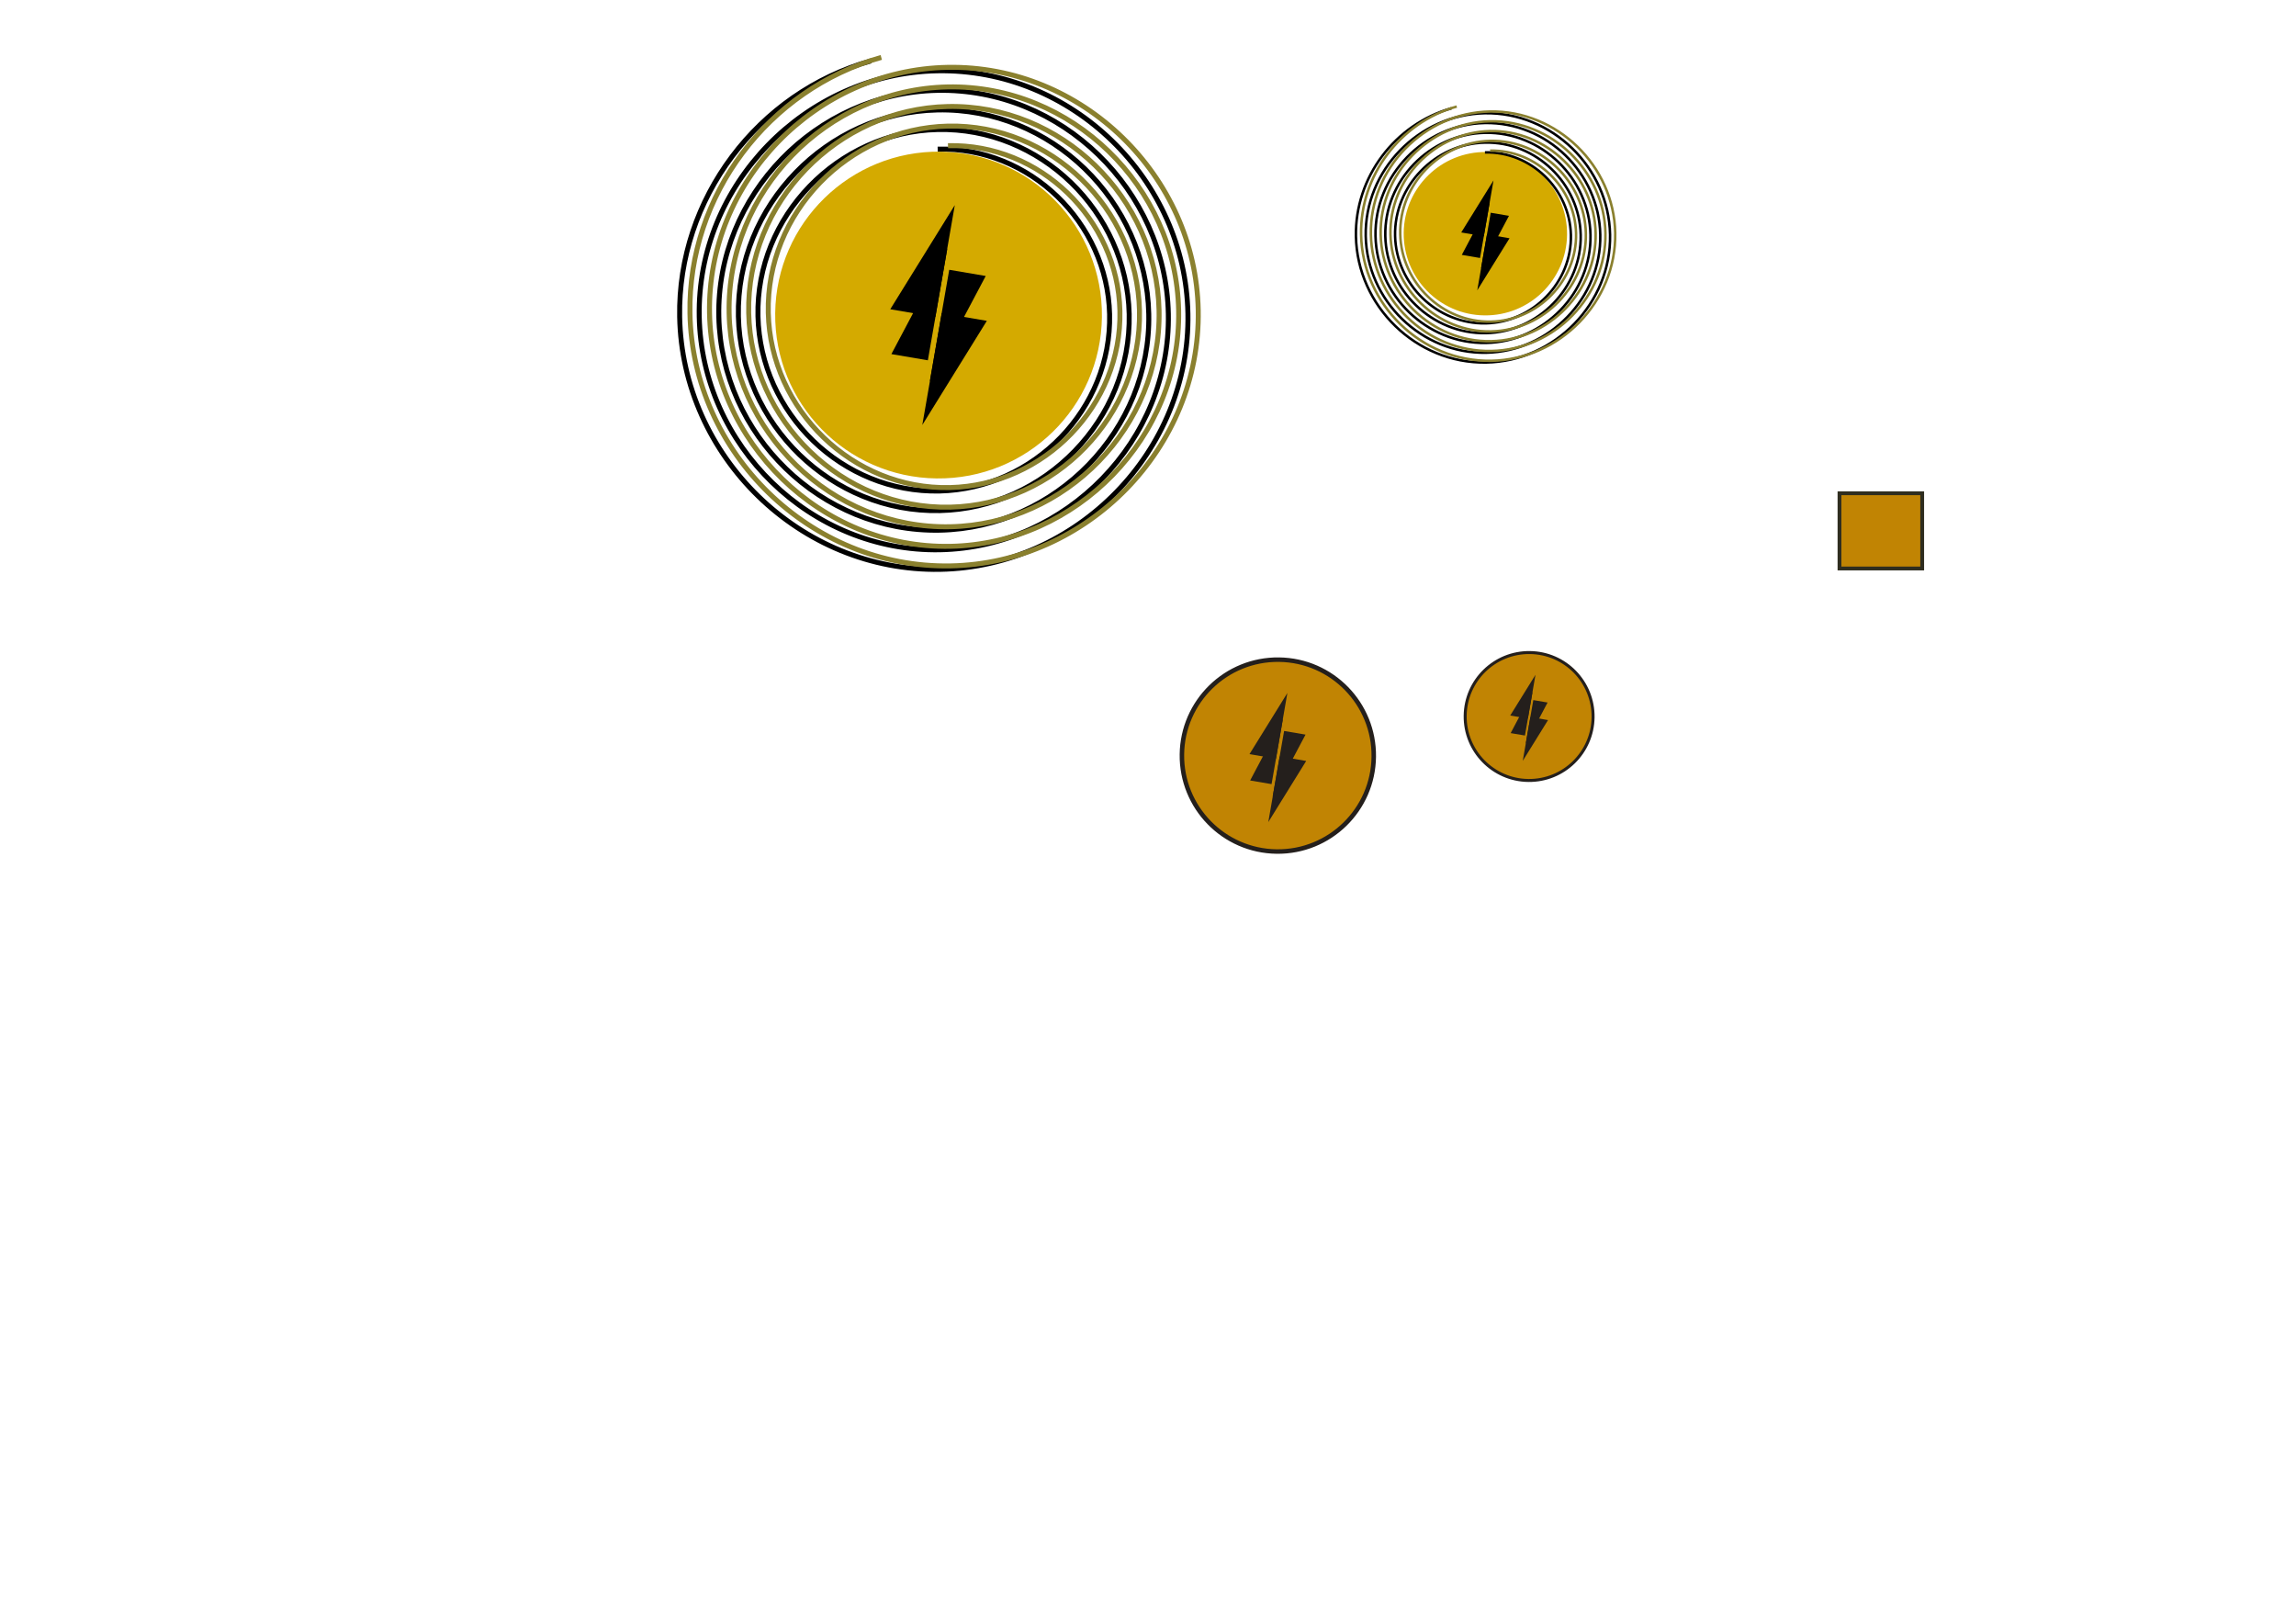
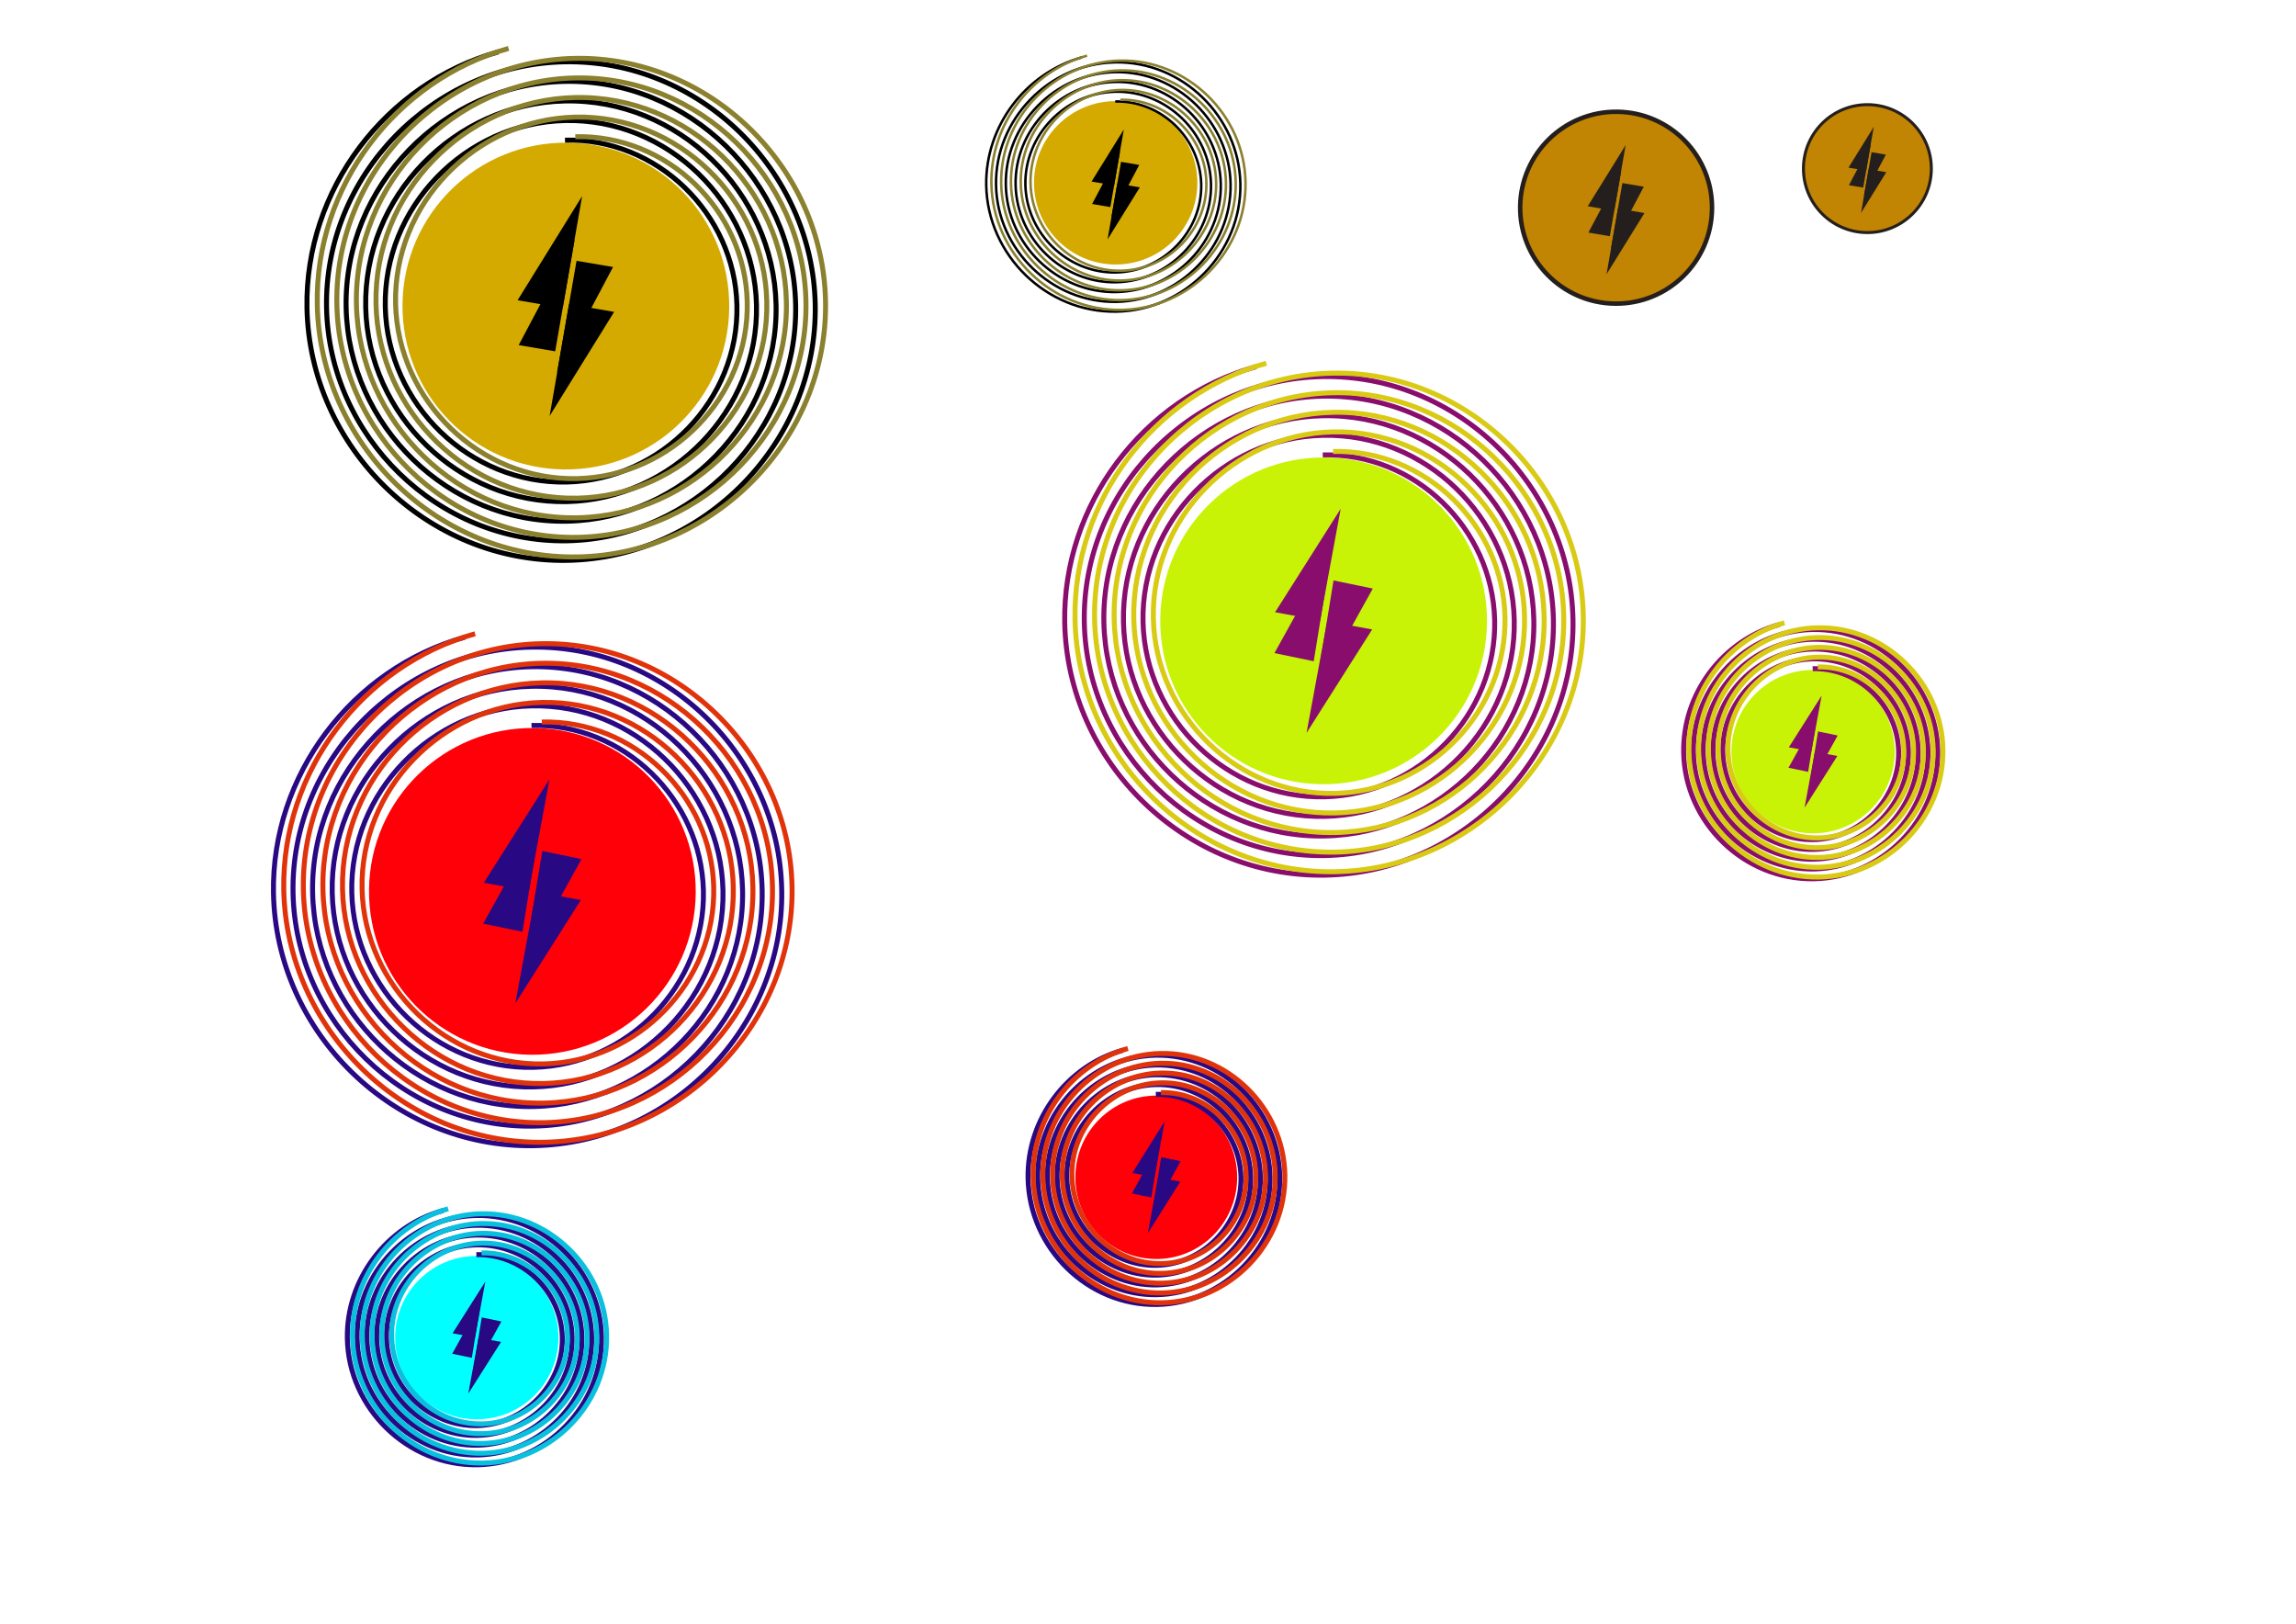
<svg xmlns="http://www.w3.org/2000/svg" xmlns:xlink="http://www.w3.org/1999/xlink" width="297mm" height="210mm" viewBox="0 0 297 210" version="1.1" id="svg1840">
  <defs id="defs1837">
    <clipPath clipPathUnits="userSpaceOnUse" id="clipPath14094">
      <path id="path14096" style="fill:none;stroke:#000005;stroke-width:0.794" d="M 101.25,132.148 A 32.815,11.829 0 0 1 84.694,142.423 32.815,11.829 0 0 1 51.731,142.329 32.815,11.829 0 0 1 35.625,131.962 l 32.811,0.186 z" />
    </clipPath>
    <clipPath clipPathUnits="userSpaceOnUse" id="clipPath14098">
      <path id="path14100" style="fill:none;stroke:#000005;stroke-width:0.794" d="M 101.25,132.148 A 32.815,11.829 0 0 1 84.694,142.423 32.815,11.829 0 0 1 51.731,142.329 32.815,11.829 0 0 1 35.625,131.962 l 32.811,0.186 z" />
    </clipPath>
  </defs>
  <g id="layer1">
    <g id="g3417" />
-     <g id="g99266" transform="matrix(0.8396099,0,0,0.8396099,14.04853,1.141351)">
+     <g id="g99266" transform="matrix(0.8396099,0,0,0.8396099,-34.16072,-0.02031821)">
      <circle style="fill:#d4aa00;fill-opacity:1;stroke:none;stroke-width:0.461" id="path14157" cx="128.434" cy="45.604" r="25.17" transform="rotate(0.7)" />
      <path style="fill:none;fill-rule:evenodd;stroke:#000000;stroke-width:2.895;stroke-miterlimit:4;stroke-dasharray:none;stroke-opacity:1" id="path21756" d="m 456.771,79.68 c 53.548,-1.326 98.812,42.763 100.103,96.078 1.335,55.101 -44.044,101.669 -98.912,102.971 C 401.31,280.072 353.436,233.405 352.125,176.984 350.772,118.778 398.73,69.599 456.703,68.279 516.462,66.917 566.945,116.164 568.276,175.69 c 1.37,61.311 -49.166,113.1 -110.245,114.44 -62.864,1.379 -115.958,-50.447 -117.308,-113.078 C 339.335,112.636 392.451,58.237 456.635,56.877 522.604,55.48 578.308,109.885 579.677,175.622 581.083,243.144 525.389,300.153 458.099,301.532 389.025,302.947 330.71,245.963 329.322,177.121 327.898,106.493 386.172,46.874 456.566,45.476 528.746,44.043 589.671,103.606 591.078,175.554 592.52,249.286 531.667,311.516 458.168,312.933 382.882,314.384 319.347,252.241 317.921,177.189 316.461,100.351 379.893,35.51 456.498,34.075 534.889,32.606 601.034,97.327 602.48,175.485 603.958,255.429 537.946,322.879 458.236,324.334 376.74,325.822 307.984,258.52 306.52,177.257 305.286,108.779 352.064,46.664 417.929,28.29" transform="matrix(0.2645833,0,0,0.2645833,6.879167,0.5291667)" />
      <path style="fill:none;fill-opacity:1;fill-rule:evenodd;stroke:#8a802e;stroke-width:2.895;stroke-miterlimit:4;stroke-dasharray:none;stroke-opacity:1" id="path21838" d="m 456.771,79.68 c 53.548,-1.326 98.812,42.763 100.103,96.078 1.335,55.101 -44.044,101.669 -98.912,102.971 C 401.31,280.072 353.436,233.405 352.125,176.984 350.772,118.778 398.73,69.599 456.703,68.279 516.462,66.917 566.945,116.164 568.276,175.69 c 1.37,61.311 -49.166,113.1 -110.245,114.44 -62.864,1.379 -115.958,-50.447 -117.308,-113.078 C 339.335,112.636 392.451,58.237 456.635,56.877 522.604,55.48 578.308,109.885 579.677,175.622 581.083,243.144 525.389,300.153 458.099,301.532 389.025,302.947 330.71,245.963 329.322,177.121 327.898,106.493 386.172,46.874 456.566,45.476 528.746,44.043 589.671,103.606 591.078,175.554 592.52,249.286 531.667,311.516 458.168,312.933 382.882,314.384 319.347,252.241 317.921,177.189 316.461,100.351 379.893,35.51 456.498,34.075 534.889,32.606 601.034,97.327 602.48,175.485 603.958,255.429 537.946,322.879 458.236,324.334 376.74,325.822 307.984,258.52 306.52,177.257 305.286,108.779 352.064,46.664 417.929,28.29" transform="matrix(0.2645833,0,0,0.2645833,8.466667,3.6666667e-8)" />
      <g id="g66093" transform="matrix(0.4347927,0.07666568,-0.07666568,0.4347927,120.0496,19.92543)">
        <path style="fill:#000000;fill-opacity:1;stroke:none;stroke-width:2.895;stroke-miterlimit:4;stroke-dasharray:none;stroke-opacity:1" id="path65281" transform="matrix(0.0324421,0.100675,-0.06517114,0.1508111,26.54393,28.26262)" d="M 180.569,80.282 -29.176,220.827 -46.019,-31.09 Z" />
        <use x="0" y="0" xlink:href="#path65281" id="use66069" transform="matrix(0.8089843,0,0,1,5.242781,15.34584)" width="100%" height="100%" />
      </g>
      <g id="g66131" transform="matrix(-0.4347927,-0.07666568,0.07666568,-0.4347927,135.2168,74.41466)">
        <path style="fill:#000000;fill-opacity:1;stroke:none;stroke-width:2.895;stroke-miterlimit:4;stroke-dasharray:none;stroke-opacity:1" id="path66127" transform="matrix(0.0324421,0.100675,-0.06517114,0.1508111,25.50167,28.4464)" d="M 180.569,80.282 -29.176,220.827 -46.019,-31.09 Z" />
        <use x="0" y="0" xlink:href="#path65281" id="use66129" transform="matrix(0.8089843,0,0,1,4.200526,15.52961)" width="100%" height="100%" />
      </g>
    </g>
-     <g id="g99266-0" transform="matrix(0.419805,0,0,0.419805,138.4631,10.63706)">
+     <g id="g99266-0" transform="matrix(0.419805,0,0,0.419805,90.64106,4.054275)">
      <circle style="fill:#d4aa00;fill-opacity:1;stroke:none;stroke-width:0.461" id="path14157-5" cx="128.427" cy="45.094" r="25.17" transform="rotate(0.7)" />
      <path style="fill:none;fill-rule:evenodd;stroke:#000000;stroke-width:2.895;stroke-miterlimit:4;stroke-dasharray:none;stroke-opacity:1" id="path21756-4" transform="matrix(0.2645833,0,0,0.2645833,6.879167,0.5291667)" d="m 456.771,79.68 c 53.548,-1.326 98.812,42.763 100.103,96.078 1.335,55.101 -44.044,101.669 -98.912,102.971 C 401.31,280.072 353.436,233.405 352.125,176.984 350.772,118.778 398.73,69.599 456.703,68.279 516.462,66.917 566.945,116.164 568.276,175.69 c 1.37,61.311 -49.166,113.1 -110.245,114.44 -62.864,1.379 -115.958,-50.447 -117.308,-113.078 C 339.335,112.636 392.451,58.237 456.635,56.877 522.604,55.48 578.308,109.885 579.677,175.622 581.083,243.144 525.389,300.153 458.099,301.532 389.025,302.947 330.71,245.963 329.322,177.121 327.898,106.493 386.172,46.874 456.566,45.476 528.746,44.043 589.671,103.606 591.078,175.554 592.52,249.286 531.667,311.516 458.168,312.933 382.882,314.384 319.347,252.241 317.921,177.189 316.461,100.351 379.893,35.51 456.498,34.075 534.889,32.606 601.034,97.327 602.48,175.485 603.958,255.429 537.946,322.879 458.236,324.334 376.74,325.822 307.984,258.52 306.52,177.257 305.286,108.779 352.064,46.664 417.929,28.29" />
      <path style="fill:none;fill-opacity:1;fill-rule:evenodd;stroke:#8a802e;stroke-width:2.895;stroke-miterlimit:4;stroke-dasharray:none;stroke-opacity:1" id="path21838-9" transform="matrix(0.2645833,0,0,0.2645833,8.466667,3.6666667e-8)" d="m 456.771,79.68 c 53.548,-1.326 98.812,42.763 100.103,96.078 1.335,55.101 -44.044,101.669 -98.912,102.971 C 401.31,280.072 353.436,233.405 352.125,176.984 350.772,118.778 398.73,69.599 456.703,68.279 516.462,66.917 566.945,116.164 568.276,175.69 c 1.37,61.311 -49.166,113.1 -110.245,114.44 -62.864,1.379 -115.958,-50.447 -117.308,-113.078 C 339.335,112.636 392.451,58.237 456.635,56.877 522.604,55.48 578.308,109.885 579.677,175.622 581.083,243.144 525.389,300.153 458.099,301.532 389.025,302.947 330.71,245.963 329.322,177.121 327.898,106.493 386.172,46.874 456.566,45.476 528.746,44.043 589.671,103.606 591.078,175.554 592.52,249.286 531.667,311.516 458.168,312.933 382.882,314.384 319.347,252.241 317.921,177.189 316.461,100.351 379.893,35.51 456.498,34.075 534.889,32.606 601.034,97.327 602.48,175.485 603.958,255.429 537.946,322.879 458.236,324.334 376.74,325.822 307.984,258.52 306.52,177.257 305.286,108.779 352.064,46.664 417.929,28.29" />
      <g id="g66093-1" transform="matrix(0.4347927,0.07666568,-0.07666568,0.4347927,120.0496,19.92543)">
        <path style="fill:#000000;fill-opacity:1;stroke:none;stroke-width:2.895;stroke-miterlimit:4;stroke-dasharray:none;stroke-opacity:1" id="path65281-8" transform="matrix(0.0324421,0.100675,-0.06517114,0.1508111,26.54393,28.26262)" d="M 180.569,80.282 -29.176,220.827 -46.019,-31.09 Z" />
        <use x="0" y="0" xlink:href="#path65281-8" id="use66069-2" transform="matrix(0.8089843,0,0,1,5.242781,15.34584)" width="100%" height="100%" />
      </g>
      <g id="g66131-4" transform="matrix(-0.4347927,-0.07666568,0.07666568,-0.4347927,135.2168,74.41466)">
        <path style="fill:#000000;fill-opacity:1;stroke:none;stroke-width:2.895;stroke-miterlimit:4;stroke-dasharray:none;stroke-opacity:1" id="path66127-4" transform="matrix(0.0324421,0.100675,-0.06517114,0.1508111,25.50167,28.4464)" d="M 180.569,80.282 -29.176,220.827 -46.019,-31.09 Z" />
        <use x="0" y="0" xlink:href="#path65281-8" id="use66129-3" transform="matrix(0.8089843,0,0,1,4.200526,15.52961)" width="100%" height="100%" />
      </g>
    </g>
-     <rect style="fill:#c18403;fill-opacity:1;stroke:#2f2d1f;stroke-width:0.494;stroke-miterlimit:4;stroke-dasharray:none;stroke-opacity:1" id="rect122008" width="10.697" height="9.729" x="237.948" y="63.795" />
-     <g id="g131702" transform="matrix(1.17448,0,0,1.17448,-26.62471,-14.83504)">
+     <g id="g131702" transform="matrix(1.17448,0,0,1.17448,17.13148,-85.69683)">
      <circle style="fill:#c18403;fill-opacity:1;stroke:#241f1c;stroke-width:0.494;stroke-miterlimit:4;stroke-dasharray:none;stroke-opacity:1" id="path14157-5-5-1" cx="164.567" cy="93.834" r="10.566" transform="rotate(0.7000003)" />
      <g id="g66093-1-3-1" transform="matrix(0.1825281,0.03218463,-0.03218463,0.1825281,160.1264,84.6146)">
        <path style="fill:#241f1c;fill-opacity:1;stroke:none;stroke-width:2.895;stroke-miterlimit:4;stroke-dasharray:none;stroke-opacity:1" id="path65281-8-8-3" transform="matrix(0.0324421,0.100675,-0.06517114,0.1508111,26.54393,28.26262)" d="M 180.569,80.282 -29.176,220.827 -46.019,-31.09 Z" />
        <use x="0" y="0" xlink:href="#path65281-8-8-3" id="use66069-2-9-0" transform="matrix(0.8089843,0,0,1,5.242781,15.34584)" width="100%" height="100%" style="fill:#241f1c;fill-opacity:1" />
      </g>
      <g id="g66131-4-6-7" transform="matrix(-0.1825281,-0.03218463,0.03218463,-0.1825281,166.4936,107.4895)" style="fill:#241f1c">
        <path style="fill:#241f1c;fill-opacity:1;stroke:none;stroke-width:2.895;stroke-miterlimit:4;stroke-dasharray:none;stroke-opacity:1" id="path66127-4-5-9" transform="matrix(0.0324421,0.100675,-0.06517114,0.1508111,25.50167,28.4464)" d="M 180.569,80.282 -29.176,220.827 -46.019,-31.09 Z" />
        <use x="0" y="0" xlink:href="#path65281-8-8-3" id="use66129-3-5-4" transform="matrix(0.8089843,0,0,1,4.200526,15.52961)" width="100%" height="100%" style="fill:#241f1c;fill-opacity:1" />
      </g>
    </g>
-     <g id="g131702-3" transform="matrix(0.7829865,0,0,0.7829865,69.85391,17.6296)">
+     <g id="g131702-3" transform="matrix(0.7829865,0,0,0.7829865,113.6101,-53.2322)">
      <circle style="fill:#c18403;fill-opacity:1;stroke:#241f1c;stroke-width:0.494;stroke-miterlimit:4;stroke-dasharray:none;stroke-opacity:1" id="path14157-5-5-1-9" cx="164.567" cy="93.834" r="10.566" transform="rotate(0.7000003)" />
      <g id="g66093-1-3-1-3" transform="matrix(0.1825281,0.03218463,-0.03218463,0.1825281,160.1264,84.6146)">
        <path style="fill:#241f1c;fill-opacity:1;stroke:none;stroke-width:2.895;stroke-miterlimit:4;stroke-dasharray:none;stroke-opacity:1" id="path65281-8-8-3-7" transform="matrix(0.0324421,0.100675,-0.06517114,0.1508111,26.54393,28.26262)" d="M 180.569,80.282 -29.176,220.827 -46.019,-31.09 Z" />
        <use x="0" y="0" xlink:href="#path65281-8-8-3-7" id="use66069-2-9-0-1" transform="matrix(0.8089843,0,0,1,5.242781,15.34584)" width="100%" height="100%" style="fill:#241f1c;fill-opacity:1" />
      </g>
      <g id="g66131-4-6-7-9" transform="matrix(-0.1825281,-0.03218463,0.03218463,-0.1825281,166.4936,107.4895)" style="fill:#241f1c">
        <path style="fill:#241f1c;fill-opacity:1;stroke:none;stroke-width:2.895;stroke-miterlimit:4;stroke-dasharray:none;stroke-opacity:1" id="path66127-4-5-9-6" transform="matrix(0.0324421,0.100675,-0.06517114,0.1508111,25.50167,28.4464)" d="M 180.569,80.282 -29.176,220.827 -46.019,-31.09 Z" />
        <use x="0" y="0" xlink:href="#path65281-8-8-3-7" id="use66129-3-5-4-9" transform="matrix(0.8089843,0,0,1,4.200526,15.52961)" width="100%" height="100%" style="fill:#241f1c;fill-opacity:1" />
      </g>
    </g>
+     <g id="g808777">
+       <g id="g808527" transform="translate(-4.333131)">
+         <circle style="fill:#ff0009;fill-opacity:1;stroke:none;stroke-width:0.387" id="circle789266" cx="74.601" cy="114.383" r="21.133" transform="rotate(0.7000003)" />
+         <path style="fill:none;fill-rule:evenodd;stroke:#280983;stroke-width:2.895;stroke-miterlimit:4;stroke-dasharray:none;stroke-opacity:1" id="path789268" transform="matrix(0.2221468,0,0,0.2221468,-28.3849,76.12606)" d="m 456.771,79.68 c 53.548,-1.326 98.812,42.763 100.103,96.078 1.335,55.101 -44.044,101.669 -98.912,102.971 C 401.31,280.072 353.436,233.405 352.125,176.984 350.772,118.778 398.73,69.599 456.703,68.279 516.462,66.917 566.945,116.164 568.276,175.69 c 1.37,61.311 -49.166,113.1 -110.245,114.44 -62.864,1.379 -115.958,-50.447 -117.308,-113.078 C 339.335,112.636 392.451,58.237 456.635,56.877 522.604,55.48 578.308,109.885 579.677,175.622 581.083,243.144 525.389,300.153 458.099,301.532 389.025,302.947 330.71,245.963 329.322,177.121 327.898,106.493 386.172,46.874 456.566,45.476 528.746,44.043 589.671,103.606 591.078,175.554 592.52,249.286 531.667,311.516 458.168,312.933 382.882,314.384 319.347,252.241 317.921,177.189 316.461,100.351 379.893,35.51 456.498,34.075 534.889,32.606 601.034,97.327 602.48,175.485 603.958,255.429 537.946,322.879 458.236,324.334 376.74,325.822 307.984,258.52 306.52,177.257 305.286,108.779 352.064,46.664 417.929,28.29" />
+         <path style="fill:none;fill-opacity:1;fill-rule:evenodd;stroke:#e1330b;stroke-width:2.895;stroke-miterlimit:4;stroke-dasharray:none;stroke-opacity:1" id="path789270" transform="matrix(0.2221468,0,0,0.2221468,-27.05202,75.68177)" d="m 456.771,79.68 c 53.548,-1.326 98.812,42.763 100.103,96.078 1.335,55.101 -44.044,101.669 -98.912,102.971 C 401.31,280.072 353.436,233.405 352.125,176.984 350.772,118.778 398.73,69.599 456.703,68.279 516.462,66.917 566.945,116.164 568.276,175.69 c 1.37,61.311 -49.166,113.1 -110.245,114.44 -62.864,1.379 -115.958,-50.447 -117.308,-113.078 C 339.335,112.636 392.451,58.237 456.635,56.877 522.604,55.48 578.308,109.885 579.677,175.622 581.083,243.144 525.389,300.153 458.099,301.532 389.025,302.947 330.71,245.963 329.322,177.121 327.898,106.493 386.172,46.874 456.566,45.476 528.746,44.043 589.671,103.606 591.078,175.554 592.52,249.286 531.667,311.516 458.168,312.933 382.882,314.384 319.347,252.241 317.921,177.189 316.461,100.351 379.893,35.51 456.498,34.075 534.889,32.606 601.034,97.327 602.48,175.485 603.958,255.429 537.946,322.879 458.236,324.334 376.74,325.822 307.984,258.52 306.52,177.257 305.286,108.779 352.064,46.664 417.929,28.29" />
+         <g id="g790863" style="fill:#ff0000" transform="translate(-56.52109,45.35891)">
+           <g id="g790681" transform="rotate(10,235.1463,109.2012)" style="fill:#ff0000">
+             <path style="fill:#280983;fill-opacity:1;stroke:none;stroke-width:2.895;stroke-miterlimit:4;stroke-dasharray:none;stroke-opacity:1" id="use790675" transform="matrix(0.01163443,0.03744286,-0.02474226,0.05564777,123.925,77.63018)" d="M 180.569,80.282 -29.176,220.827 -46.019,-31.09 Z" />
+             <path style="fill:#280983;fill-opacity:1;stroke:none;stroke-width:2.895;stroke-miterlimit:4;stroke-dasharray:none;stroke-opacity:1" id="use790677" transform="matrix(0.01096379,0.03755388,-0.02055311,0.05495426,123.8182,83.0069)" d="M 180.569,80.282 -29.176,220.827 -46.019,-31.09 Z" />
+           </g>
+           <use x="0" y="0" xlink:href="#g790681" id="use790683" transform="rotate(180,129.7186,69.9273)" width="100%" height="100%" style="fill:#ff0000" />
+         </g>
+       </g>
+       <rect style="fill:none;fill-opacity:1;stroke:none;stroke-width:0;stroke-miterlimit:4;stroke-dasharray:none;stroke-opacity:1" id="rect808649" width="67.733" height="67.733" x="35.047" y="81.213" />
+     </g>
+     <g id="g871760">
+       <g id="g808527-7" transform="translate(98.01967,-34.99083)">
+         <circle style="fill:#c8f306;fill-opacity:1;stroke:none;stroke-width:0.387" id="circle789266-1" cx="74.601" cy="114.383" r="21.133" transform="rotate(0.7000003)" />
+         <path style="fill:none;fill-rule:evenodd;stroke:#880d6d;stroke-width:2.895;stroke-miterlimit:4;stroke-dasharray:none;stroke-opacity:1" id="path789268-3" transform="matrix(0.2221468,0,0,0.2221468,-28.3849,76.12606)" d="m 456.771,79.68 c 53.548,-1.326 98.812,42.763 100.103,96.078 1.335,55.101 -44.044,101.669 -98.912,102.971 C 401.31,280.072 353.436,233.405 352.125,176.984 350.772,118.778 398.73,69.599 456.703,68.279 516.462,66.917 566.945,116.164 568.276,175.69 c 1.37,61.311 -49.166,113.1 -110.245,114.44 -62.864,1.379 -115.958,-50.447 -117.308,-113.078 C 339.335,112.636 392.451,58.237 456.635,56.877 522.604,55.48 578.308,109.885 579.677,175.622 581.083,243.144 525.389,300.153 458.099,301.532 389.025,302.947 330.71,245.963 329.322,177.121 327.898,106.493 386.172,46.874 456.566,45.476 528.746,44.043 589.671,103.606 591.078,175.554 592.52,249.286 531.667,311.516 458.168,312.933 382.882,314.384 319.347,252.241 317.921,177.189 316.461,100.351 379.893,35.51 456.498,34.075 534.889,32.606 601.034,97.327 602.48,175.485 603.958,255.429 537.946,322.879 458.236,324.334 376.74,325.822 307.984,258.52 306.52,177.257 305.286,108.779 352.064,46.664 417.929,28.29" />
+         <path style="fill:none;fill-opacity:1;fill-rule:evenodd;stroke:#d9ca14;stroke-width:2.895;stroke-miterlimit:4;stroke-dasharray:none;stroke-opacity:1" id="path789270-1" transform="matrix(0.2221468,0,0,0.2221468,-27.05202,75.68177)" d="m 456.771,79.68 c 53.548,-1.326 98.812,42.763 100.103,96.078 1.335,55.101 -44.044,101.669 -98.912,102.971 C 401.31,280.072 353.436,233.405 352.125,176.984 350.772,118.778 398.73,69.599 456.703,68.279 516.462,66.917 566.945,116.164 568.276,175.69 c 1.37,61.311 -49.166,113.1 -110.245,114.44 -62.864,1.379 -115.958,-50.447 -117.308,-113.078 C 339.335,112.636 392.451,58.237 456.635,56.877 522.604,55.48 578.308,109.885 579.677,175.622 581.083,243.144 525.389,300.153 458.099,301.532 389.025,302.947 330.71,245.963 329.322,177.121 327.898,106.493 386.172,46.874 456.566,45.476 528.746,44.043 589.671,103.606 591.078,175.554 592.52,249.286 531.667,311.516 458.168,312.933 382.882,314.384 319.347,252.241 317.921,177.189 316.461,100.351 379.893,35.51 456.498,34.075 534.889,32.606 601.034,97.327 602.48,175.485 603.958,255.429 537.946,322.879 458.236,324.334 376.74,325.822 307.984,258.52 306.52,177.257 305.286,108.779 352.064,46.664 417.929,28.29" />
+         <g id="g790863-8" style="fill:#ff0000" transform="translate(-56.52109,45.35891)">
+           <g id="g790681-0" transform="rotate(10,235.1463,109.2012)" style="fill:#ff0000">
+             <path style="fill:#880d6d;fill-opacity:1;stroke:none;stroke-width:2.895;stroke-miterlimit:4;stroke-dasharray:none;stroke-opacity:1" id="use790675-0" transform="matrix(0.01163443,0.03744286,-0.02474226,0.05564777,123.925,77.63018)" d="M 180.569,80.282 -29.176,220.827 -46.019,-31.09 Z" />
+             <path style="fill:#880d6d;fill-opacity:1;stroke:none;stroke-width:2.895;stroke-miterlimit:4;stroke-dasharray:none;stroke-opacity:1" id="use790677-7" transform="matrix(0.01096379,0.03755388,-0.02055311,0.05495426,123.8182,83.0069)" d="M 180.569,80.282 -29.176,220.827 -46.019,-31.09 Z" />
+           </g>
+           <use x="0" y="0" xlink:href="#g790681-0" id="use790683-7" transform="rotate(180,129.7186,69.9273)" width="100%" height="100%" style="fill:#ff0000" />
+         </g>
+       </g>
+       <rect style="fill:none;fill-opacity:1;stroke:none;stroke-width:0;stroke-miterlimit:4;stroke-dasharray:none;stroke-opacity:1" id="rect808649-9" width="67.733" height="67.733" x="137.4" y="46.222" />
+     </g>
+     <g id="g808799" transform="matrix(0.5,0,0,0.5,27.24389,115.3561)" style="stroke-width:2">
+       <g id="g808795" transform="translate(-4.333131)" style="stroke-width:2">
+         <circle style="fill:#00ffff;fill-opacity:1;stroke:none;stroke-width:0.774" id="circle808779" cx="74.601" cy="114.383" r="21.133" transform="rotate(0.7000003)" />
+         <path style="fill:none;fill-rule:evenodd;stroke:#280983;stroke-width:5.79;stroke-miterlimit:4;stroke-dasharray:none;stroke-opacity:1" id="path808781" transform="matrix(0.2221468,0,0,0.2221468,-28.3849,76.12606)" d="m 456.771,79.68 c 53.548,-1.326 98.812,42.763 100.103,96.078 1.335,55.101 -44.044,101.669 -98.912,102.971 C 401.31,280.072 353.436,233.405 352.125,176.984 350.772,118.778 398.73,69.599 456.703,68.279 516.462,66.917 566.945,116.164 568.276,175.69 c 1.37,61.311 -49.166,113.1 -110.245,114.44 -62.864,1.379 -115.958,-50.447 -117.308,-113.078 C 339.335,112.636 392.451,58.237 456.635,56.877 522.604,55.48 578.308,109.885 579.677,175.622 581.083,243.144 525.389,300.153 458.099,301.532 389.025,302.947 330.71,245.963 329.322,177.121 327.898,106.493 386.172,46.874 456.566,45.476 528.746,44.043 589.671,103.606 591.078,175.554 592.52,249.286 531.667,311.516 458.168,312.933 382.882,314.384 319.347,252.241 317.921,177.189 316.461,100.351 379.893,35.51 456.498,34.075 534.889,32.606 601.034,97.327 602.48,175.485 603.958,255.429 537.946,322.879 458.236,324.334 376.74,325.822 307.984,258.52 306.52,177.257 305.286,108.779 352.064,46.664 417.929,28.29" />
+         <path style="fill:none;fill-opacity:1;fill-rule:evenodd;stroke:#09c0de;stroke-width:5.79;stroke-miterlimit:4;stroke-dasharray:none;stroke-opacity:1" id="path808783" transform="matrix(0.2221468,0,0,0.2221468,-27.05202,75.68177)" d="m 456.771,79.68 c 53.548,-1.326 98.812,42.763 100.103,96.078 1.335,55.101 -44.044,101.669 -98.912,102.971 C 401.31,280.072 353.436,233.405 352.125,176.984 350.772,118.778 398.73,69.599 456.703,68.279 516.462,66.917 566.945,116.164 568.276,175.69 c 1.37,61.311 -49.166,113.1 -110.245,114.44 -62.864,1.379 -115.958,-50.447 -117.308,-113.078 C 339.335,112.636 392.451,58.237 456.635,56.877 522.604,55.48 578.308,109.885 579.677,175.622 581.083,243.144 525.389,300.153 458.099,301.532 389.025,302.947 330.71,245.963 329.322,177.121 327.898,106.493 386.172,46.874 456.566,45.476 528.746,44.043 589.671,103.606 591.078,175.554 592.52,249.286 531.667,311.516 458.168,312.933 382.882,314.384 319.347,252.241 317.921,177.189 316.461,100.351 379.893,35.51 456.498,34.075 534.889,32.606 601.034,97.327 602.48,175.485 603.958,255.429 537.946,322.879 458.236,324.334 376.74,325.822 307.984,258.52 306.52,177.257 305.286,108.779 352.064,46.664 417.929,28.29" />
+         <g id="g808793" style="fill:#ff0000;stroke-width:2" transform="translate(-56.52109,45.35891)">
+           <g id="g808789" transform="rotate(10,235.1463,109.2012)" style="fill:#ff0000;stroke-width:2">
+             <path style="fill:#280983;fill-opacity:1;stroke:none;stroke-width:5.79;stroke-miterlimit:4;stroke-dasharray:none;stroke-opacity:1" id="path808785" transform="matrix(0.01163443,0.03744286,-0.02474226,0.05564777,123.925,77.63018)" d="M 180.569,80.282 -29.176,220.827 -46.019,-31.09 Z" />
+             <path style="fill:#280983;fill-opacity:1;stroke:none;stroke-width:5.79;stroke-miterlimit:4;stroke-dasharray:none;stroke-opacity:1" id="path808787" transform="matrix(0.01096379,0.03755388,-0.02055311,0.05495426,123.8182,83.0069)" d="M 180.569,80.282 -29.176,220.827 -46.019,-31.09 Z" />
+           </g>
+           <use x="0" y="0" xlink:href="#g790681" id="use808791" transform="rotate(180,129.7186,69.9273)" width="100%" height="100%" style="fill:#ff0000;stroke-width:2" />
+         </g>
+       </g>
+       <rect style="fill:none;fill-opacity:1;stroke:none;stroke-width:0;stroke-miterlimit:4;stroke-dasharray:none;stroke-opacity:1" id="rect808797" width="67.733" height="67.733" x="35.047" y="81.213" />
+     </g>
+     <g id="g871782" transform="matrix(0.5,0,0,0.5,148.9258,57.06327)" style="stroke-width:2">
+       <g id="g871778" transform="translate(98.01967,-34.99083)" style="stroke-width:2">
+         <circle style="fill:#c8f306;fill-opacity:1;stroke:none;stroke-width:0.774" id="circle871762" cx="74.601" cy="114.383" r="21.133" transform="rotate(0.7000003)" />
+         <path style="fill:none;fill-rule:evenodd;stroke:#880d6d;stroke-width:5.79;stroke-miterlimit:4;stroke-dasharray:none;stroke-opacity:1" id="path871764" transform="matrix(0.2221468,0,0,0.2221468,-28.3849,76.12606)" d="m 456.771,79.68 c 53.548,-1.326 98.812,42.763 100.103,96.078 1.335,55.101 -44.044,101.669 -98.912,102.971 C 401.31,280.072 353.436,233.405 352.125,176.984 350.772,118.778 398.73,69.599 456.703,68.279 516.462,66.917 566.945,116.164 568.276,175.69 c 1.37,61.311 -49.166,113.1 -110.245,114.44 -62.864,1.379 -115.958,-50.447 -117.308,-113.078 C 339.335,112.636 392.451,58.237 456.635,56.877 522.604,55.48 578.308,109.885 579.677,175.622 581.083,243.144 525.389,300.153 458.099,301.532 389.025,302.947 330.71,245.963 329.322,177.121 327.898,106.493 386.172,46.874 456.566,45.476 528.746,44.043 589.671,103.606 591.078,175.554 592.52,249.286 531.667,311.516 458.168,312.933 382.882,314.384 319.347,252.241 317.921,177.189 316.461,100.351 379.893,35.51 456.498,34.075 534.889,32.606 601.034,97.327 602.48,175.485 603.958,255.429 537.946,322.879 458.236,324.334 376.74,325.822 307.984,258.52 306.52,177.257 305.286,108.779 352.064,46.664 417.929,28.29" />
+         <path style="fill:none;fill-opacity:1;fill-rule:evenodd;stroke:#d9ca14;stroke-width:5.79;stroke-miterlimit:4;stroke-dasharray:none;stroke-opacity:1" id="path871766" transform="matrix(0.2221468,0,0,0.2221468,-27.05202,75.68177)" d="m 456.771,79.68 c 53.548,-1.326 98.812,42.763 100.103,96.078 1.335,55.101 -44.044,101.669 -98.912,102.971 C 401.31,280.072 353.436,233.405 352.125,176.984 350.772,118.778 398.73,69.599 456.703,68.279 516.462,66.917 566.945,116.164 568.276,175.69 c 1.37,61.311 -49.166,113.1 -110.245,114.44 -62.864,1.379 -115.958,-50.447 -117.308,-113.078 C 339.335,112.636 392.451,58.237 456.635,56.877 522.604,55.48 578.308,109.885 579.677,175.622 581.083,243.144 525.389,300.153 458.099,301.532 389.025,302.947 330.71,245.963 329.322,177.121 327.898,106.493 386.172,46.874 456.566,45.476 528.746,44.043 589.671,103.606 591.078,175.554 592.52,249.286 531.667,311.516 458.168,312.933 382.882,314.384 319.347,252.241 317.921,177.189 316.461,100.351 379.893,35.51 456.498,34.075 534.889,32.606 601.034,97.327 602.48,175.485 603.958,255.429 537.946,322.879 458.236,324.334 376.74,325.822 307.984,258.52 306.52,177.257 305.286,108.779 352.064,46.664 417.929,28.29" />
+         <g id="g871776" style="fill:#ff0000;stroke-width:2" transform="translate(-56.52109,45.35891)">
+           <g id="g871772" transform="rotate(10,235.1463,109.2012)" style="fill:#ff0000;stroke-width:2">
+             <path style="fill:#880d6d;fill-opacity:1;stroke:none;stroke-width:5.79;stroke-miterlimit:4;stroke-dasharray:none;stroke-opacity:1" id="path871768" transform="matrix(0.01163443,0.03744286,-0.02474226,0.05564777,123.925,77.63018)" d="M 180.569,80.282 -29.176,220.827 -46.019,-31.09 Z" />
+             <path style="fill:#880d6d;fill-opacity:1;stroke:none;stroke-width:5.79;stroke-miterlimit:4;stroke-dasharray:none;stroke-opacity:1" id="path871770" transform="matrix(0.01096379,0.03755388,-0.02055311,0.05495426,123.8182,83.0069)" d="M 180.569,80.282 -29.176,220.827 -46.019,-31.09 Z" />
+           </g>
+           <use x="0" y="0" xlink:href="#g790681-0" id="use871774" transform="rotate(180,129.7186,69.9273)" width="100%" height="100%" style="fill:#ff0000;stroke-width:2" />
+         </g>
+       </g>
+       <rect style="fill:none;fill-opacity:1;stroke:none;stroke-width:0;stroke-miterlimit:4;stroke-dasharray:none;stroke-opacity:1" id="rect871780" width="67.733" height="67.733" x="137.4" y="46.222" />
+     </g>
+     <g id="g885107" transform="matrix(0.4952524,0,0,0.5,115.4639,94.6241)" style="stroke-width:2.01">
+       <g id="g885103" transform="translate(-4.333131)" style="stroke-width:2.01">
+         <circle style="fill:#ff0009;fill-opacity:1;stroke:none;stroke-width:0.778" id="circle885087" cx="74.601" cy="114.383" r="21.133" transform="rotate(0.7000003)" />
+         <path style="fill:none;fill-rule:evenodd;stroke:#280983;stroke-width:5.818;stroke-miterlimit:4;stroke-dasharray:none;stroke-opacity:1" id="path885089" transform="matrix(0.2221468,0,0,0.2221468,-28.3849,76.12606)" d="m 456.771,79.68 c 53.548,-1.326 98.812,42.763 100.103,96.078 1.335,55.101 -44.044,101.669 -98.912,102.971 C 401.31,280.072 353.436,233.405 352.125,176.984 350.772,118.778 398.73,69.599 456.703,68.279 516.462,66.917 566.945,116.164 568.276,175.69 c 1.37,61.311 -49.166,113.1 -110.245,114.44 -62.864,1.379 -115.958,-50.447 -117.308,-113.078 C 339.335,112.636 392.451,58.237 456.635,56.877 522.604,55.48 578.308,109.885 579.677,175.622 581.083,243.144 525.389,300.153 458.099,301.532 389.025,302.947 330.71,245.963 329.322,177.121 327.898,106.493 386.172,46.874 456.566,45.476 528.746,44.043 589.671,103.606 591.078,175.554 592.52,249.286 531.667,311.516 458.168,312.933 382.882,314.384 319.347,252.241 317.921,177.189 316.461,100.351 379.893,35.51 456.498,34.075 534.889,32.606 601.034,97.327 602.48,175.485 603.958,255.429 537.946,322.879 458.236,324.334 376.74,325.822 307.984,258.52 306.52,177.257 305.286,108.779 352.064,46.664 417.929,28.29" />
+         <path style="fill:none;fill-opacity:1;fill-rule:evenodd;stroke:#e1330b;stroke-width:5.818;stroke-miterlimit:4;stroke-dasharray:none;stroke-opacity:1" id="path885091" transform="matrix(0.2221468,0,0,0.2221468,-27.05202,75.68177)" d="m 456.771,79.68 c 53.548,-1.326 98.812,42.763 100.103,96.078 1.335,55.101 -44.044,101.669 -98.912,102.971 C 401.31,280.072 353.436,233.405 352.125,176.984 350.772,118.778 398.73,69.599 456.703,68.279 516.462,66.917 566.945,116.164 568.276,175.69 c 1.37,61.311 -49.166,113.1 -110.245,114.44 -62.864,1.379 -115.958,-50.447 -117.308,-113.078 C 339.335,112.636 392.451,58.237 456.635,56.877 522.604,55.48 578.308,109.885 579.677,175.622 581.083,243.144 525.389,300.153 458.099,301.532 389.025,302.947 330.71,245.963 329.322,177.121 327.898,106.493 386.172,46.874 456.566,45.476 528.746,44.043 589.671,103.606 591.078,175.554 592.52,249.286 531.667,311.516 458.168,312.933 382.882,314.384 319.347,252.241 317.921,177.189 316.461,100.351 379.893,35.51 456.498,34.075 534.889,32.606 601.034,97.327 602.48,175.485 603.958,255.429 537.946,322.879 458.236,324.334 376.74,325.822 307.984,258.52 306.52,177.257 305.286,108.779 352.064,46.664 417.929,28.29" />
+         <g id="g885101" style="fill:#ff0000;stroke-width:2.01" transform="translate(-56.52109,45.35891)">
+           <g id="g885097" transform="rotate(10,235.1463,109.2012)" style="fill:#ff0000;stroke-width:2.01">
+             <path style="fill:#280983;fill-opacity:1;stroke:none;stroke-width:5.818;stroke-miterlimit:4;stroke-dasharray:none;stroke-opacity:1" id="path885093" transform="matrix(0.01163443,0.03744286,-0.02474226,0.05564777,123.925,77.63018)" d="M 180.569,80.282 -29.176,220.827 -46.019,-31.09 Z" />
+             <path style="fill:#280983;fill-opacity:1;stroke:none;stroke-width:5.818;stroke-miterlimit:4;stroke-dasharray:none;stroke-opacity:1" id="path885095" transform="matrix(0.01096379,0.03755388,-0.02055311,0.05495426,123.8182,83.0069)" d="M 180.569,80.282 -29.176,220.827 -46.019,-31.09 Z" />
+           </g>
+           <use x="0" y="0" xlink:href="#g790681" id="use885099" transform="rotate(180,129.7186,69.9273)" width="100%" height="100%" style="fill:#ff0000;stroke-width:2.01" />
+         </g>
+       </g>
+       <rect style="fill:none;fill-opacity:1;stroke:none;stroke-width:0;stroke-miterlimit:4;stroke-dasharray:none;stroke-opacity:1" id="rect885105" width="67.733" height="67.733" x="35.047" y="81.213" />
+     </g>
  </g>
</svg>
